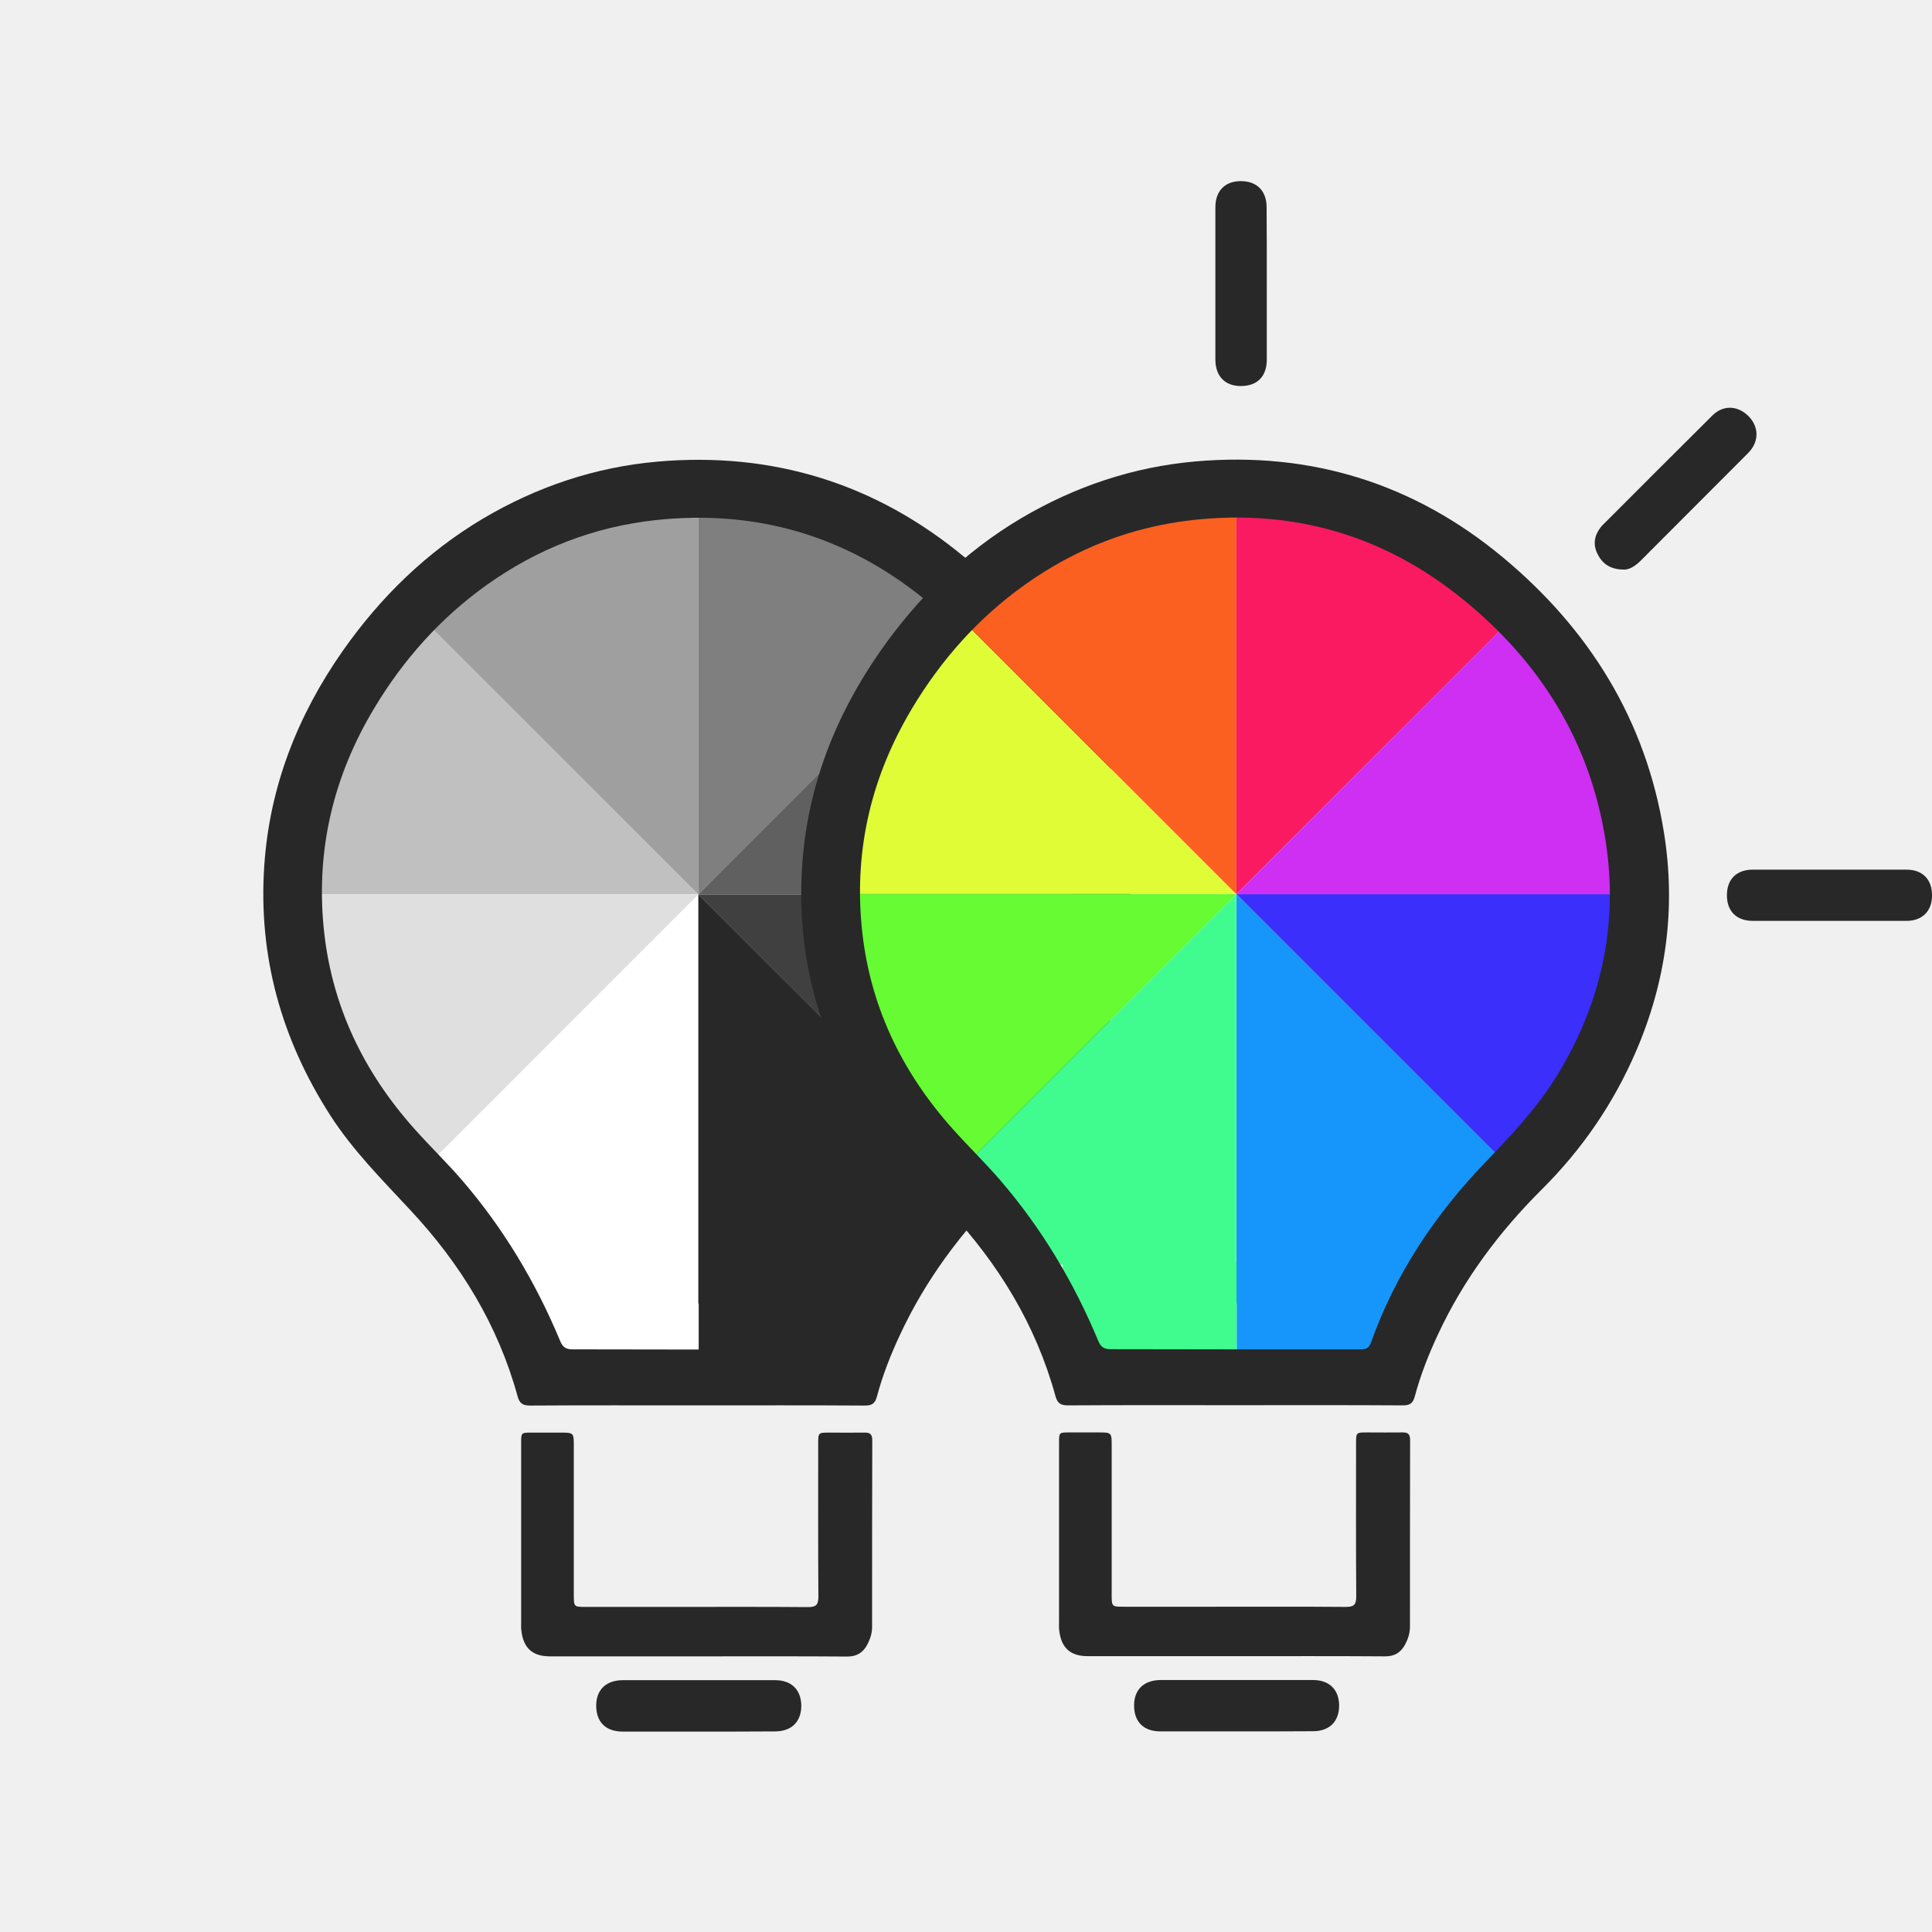
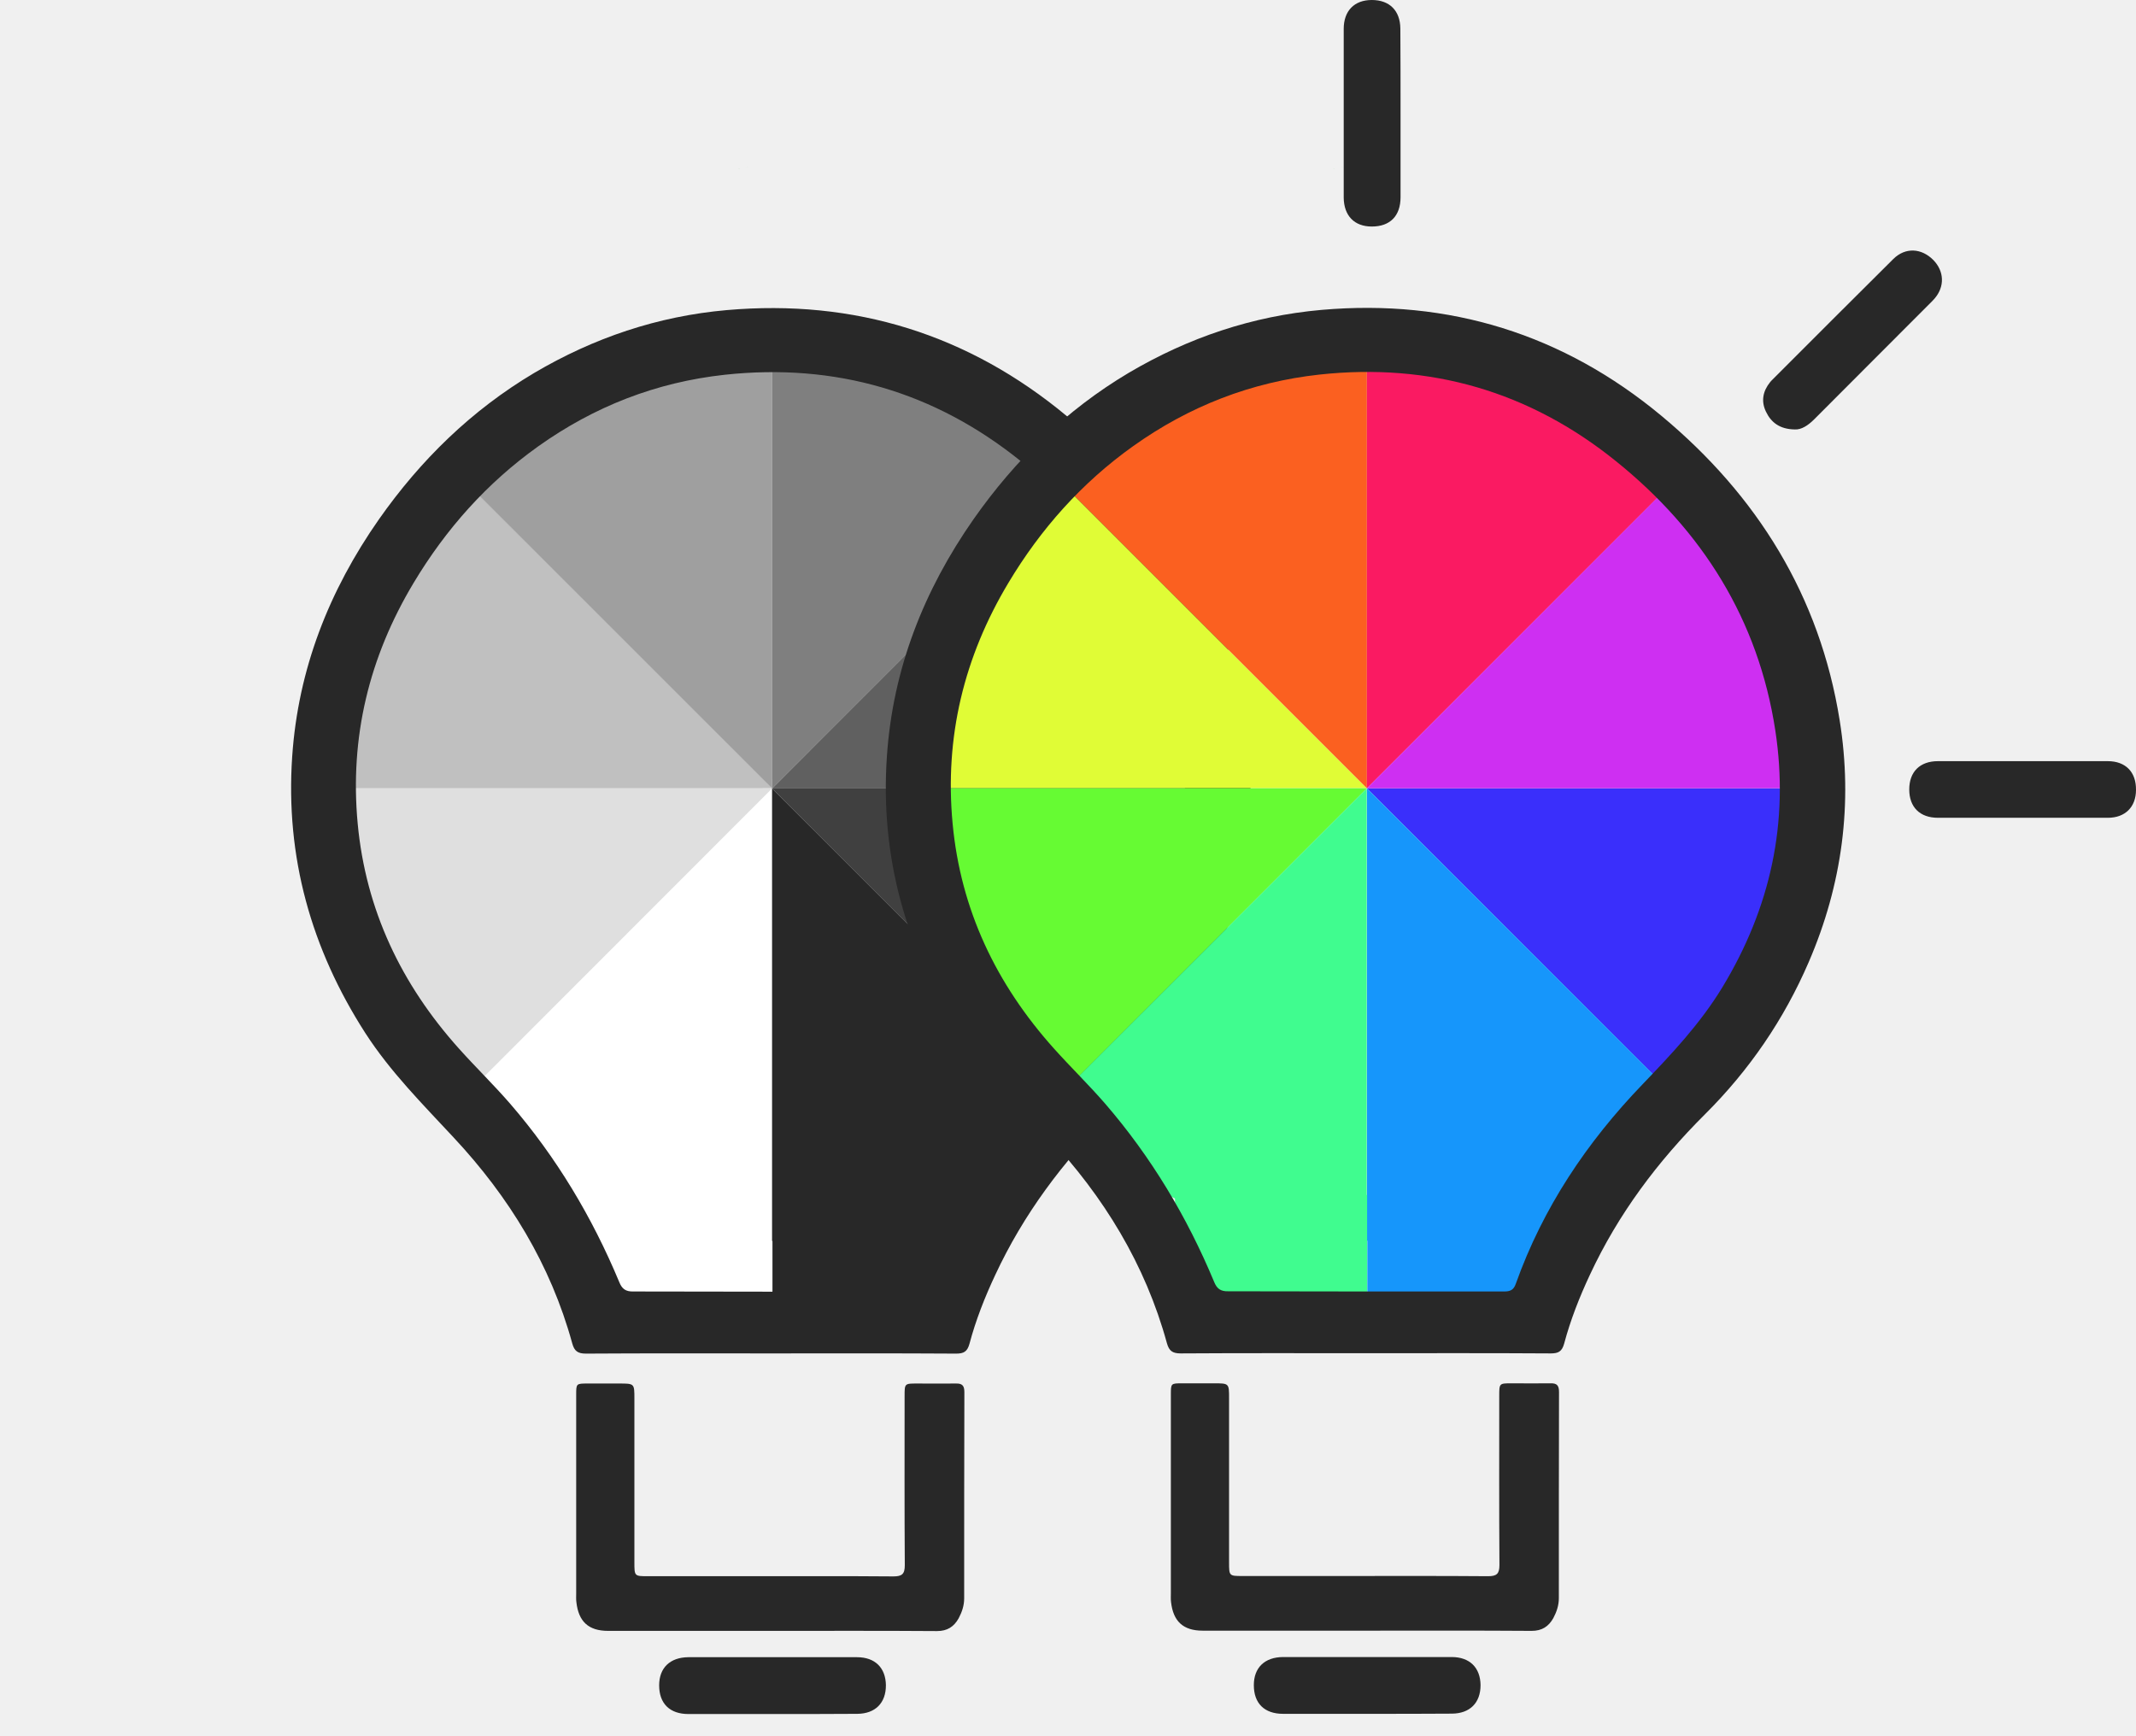
- <svg xmlns="http://www.w3.org/2000/svg" width="64" height="64" viewBox="0 0 64 64" fill="none">
+ <svg xmlns="http://www.w3.org/2000/svg" width="64" height="52" viewBox="0 0 64 52" fill="none">
  <g clip-path="url(#clip0_6370_13655)">
-     <path d="M23.5 29L14 38C20.5 48 18 44.5 23.5 45V29Z" fill="white" />
-     <path d="M22.172 11.055C22.154 11.061 22.137 11.061 22.119 11.067C22.137 11.067 22.154 11.061 22.172 11.055Z" fill="#12A71E" />
-     <path d="M22.443 11.002C22.408 11.008 22.372 11.014 22.331 11.026C22.366 11.014 22.408 11.008 22.443 11.002Z" fill="#12A71E" />
-     <path d="M26.35 18.904C26.344 18.904 26.344 18.904 26.338 18.898C26.338 18.898 26.344 18.904 26.35 18.904Z" fill="#0043FF" />
-     <path d="M23.074 54.869C21.453 54.869 19.833 54.869 18.219 54.869C17.635 54.869 17.335 54.592 17.27 54.009C17.258 53.92 17.264 53.838 17.264 53.749C17.264 51.764 17.264 49.784 17.264 47.798C17.264 47.457 17.264 47.457 17.612 47.457C17.924 47.457 18.236 47.457 18.549 47.457C19.008 47.457 19.008 47.457 19.008 47.904C19.008 49.436 19.008 50.968 19.008 52.5C19.008 52.606 19.008 52.706 19.008 52.812C19.008 53.231 19.008 53.231 19.415 53.231C20.405 53.231 21.389 53.231 22.378 53.231C23.84 53.231 25.307 53.225 26.768 53.237C27.027 53.237 27.11 53.166 27.11 52.901C27.098 51.21 27.104 49.525 27.104 47.834C27.104 47.457 27.104 47.457 27.475 47.457C27.864 47.457 28.253 47.462 28.642 47.457C28.836 47.451 28.895 47.527 28.895 47.716C28.889 49.778 28.889 51.84 28.889 53.897C28.889 54.109 28.824 54.303 28.724 54.492C28.583 54.745 28.383 54.875 28.076 54.875C26.397 54.863 24.735 54.869 23.074 54.869Z" fill="#282828" />
-     <path d="M23.144 57.361C22.308 57.361 21.465 57.361 20.628 57.361C20.069 57.361 19.75 57.049 19.75 56.501C19.75 55.977 20.075 55.664 20.622 55.658C22.308 55.658 23.993 55.658 25.678 55.658C26.22 55.658 26.538 55.977 26.544 56.501C26.544 57.031 26.226 57.349 25.69 57.355C24.835 57.361 23.987 57.361 23.144 57.361Z" fill="#282828" />
-     <path d="M23.133 29.627L13.546 20.035C10.895 22.686 9.563 26.151 9.54 29.621H23.133V29.627Z" fill="#C0C0C0" />
-     <path d="M23.133 29.627V16.064C19.385 16.064 15.991 17.572 13.517 20.011L23.133 29.627Z" fill="#9F9F9F" />
-     <path d="M23.133 29.627H9.575C9.575 33.375 11.084 36.768 13.523 39.243L23.133 29.627Z" fill="#DFDFDF" />
-     <path d="M23.133 29.627L32.719 39.214C35.371 36.562 36.702 33.098 36.726 29.627H23.133Z" fill="#404040" />
-     <path d="M23.133 29.627V43.185C26.88 43.185 30.274 41.676 32.749 39.237L23.133 29.627Z" fill="#282828" />
-     <path d="M23.133 29.627L32.719 20.041C30.068 17.389 26.603 16.058 23.133 16.034V29.627Z" fill="#7F7F7F" />
-     <path d="M23.133 29.627H36.691C36.691 25.88 35.182 22.486 32.743 20.011L23.133 29.627Z" fill="#606060" />
-     <path d="M28.901 41.812H23.145V45.394H28.901V41.812Z" fill="#282828" />
-     <path d="M23.091 46.555C21.247 46.555 19.402 46.549 17.558 46.561C17.317 46.561 17.21 46.49 17.146 46.255C16.498 43.892 15.254 41.865 13.593 40.086C12.662 39.084 11.696 38.118 10.947 36.957C9.321 34.429 8.549 31.672 8.755 28.667C8.932 26.057 9.857 23.7 11.354 21.561C12.603 19.782 14.129 18.291 16.003 17.177C17.788 16.123 19.709 15.475 21.777 15.292C25.607 14.956 29.024 16.022 31.964 18.468C34.828 20.848 36.707 23.865 37.303 27.589C37.703 30.081 37.379 32.508 36.377 34.83C35.635 36.556 34.592 38.077 33.266 39.396C31.846 40.81 30.668 42.384 29.82 44.204C29.507 44.87 29.236 45.559 29.048 46.266C28.983 46.502 28.877 46.561 28.647 46.561C26.797 46.549 24.941 46.555 23.091 46.555ZM23.091 44.705C24.476 44.705 25.86 44.705 27.245 44.705C27.422 44.705 27.528 44.664 27.592 44.475C28.405 42.195 29.719 40.233 31.393 38.495C32.265 37.587 33.119 36.68 33.779 35.596C35.223 33.215 35.788 30.652 35.37 27.901C34.863 24.578 33.184 21.909 30.591 19.823C28.005 17.737 25.029 16.871 21.712 17.23C19.662 17.454 17.806 18.179 16.126 19.375C14.589 20.471 13.357 21.856 12.391 23.47C11.059 25.691 10.476 28.089 10.717 30.676C10.959 33.269 12.025 35.496 13.752 37.422C14.253 37.982 14.795 38.507 15.29 39.078C16.669 40.675 17.741 42.466 18.554 44.416C18.636 44.623 18.748 44.705 18.978 44.699C20.357 44.699 21.724 44.705 23.091 44.705Z" fill="#282828" />
-     <path d="M39.996 11.05C39.978 11.055 39.961 11.055 39.943 11.061C39.961 11.061 39.978 11.055 39.996 11.05Z" fill="#12A71E" />
-     <path d="M40.267 10.996C40.231 11.002 40.196 11.008 40.155 11.02C40.19 11.008 40.231 11.002 40.267 10.996Z" fill="#12A71E" />
-     <path d="M44.173 18.898C44.167 18.898 44.167 18.898 44.162 18.892C44.162 18.892 44.167 18.898 44.173 18.898Z" fill="#0043FF" />
-     <path d="M40.891 54.863C39.271 54.863 37.651 54.863 36.036 54.863C35.453 54.863 35.152 54.586 35.087 54.003C35.076 53.914 35.082 53.832 35.082 53.743C35.082 51.758 35.082 49.778 35.082 47.792C35.082 47.451 35.082 47.451 35.429 47.451C35.742 47.451 36.054 47.451 36.366 47.451C36.826 47.451 36.826 47.451 36.826 47.898C36.826 49.431 36.826 50.962 36.826 52.494C36.826 52.6 36.826 52.701 36.826 52.807C36.826 53.225 36.826 53.225 37.232 53.225C38.222 53.225 39.206 53.225 40.196 53.225C41.657 53.225 43.124 53.219 44.586 53.231C44.845 53.231 44.927 53.16 44.927 52.895C44.915 51.204 44.921 49.519 44.921 47.828C44.921 47.451 44.921 47.451 45.292 47.451C45.681 47.451 46.07 47.457 46.459 47.451C46.654 47.445 46.712 47.522 46.712 47.71C46.707 49.772 46.707 51.834 46.707 53.891C46.707 54.103 46.642 54.297 46.542 54.486C46.4 54.739 46.2 54.869 45.894 54.869C44.22 54.857 42.559 54.863 40.891 54.863Z" fill="#282828" />
-     <path d="M40.962 57.355C40.125 57.355 39.282 57.355 38.446 57.355C37.886 57.355 37.568 57.043 37.568 56.495C37.568 55.971 37.892 55.658 38.44 55.653C40.125 55.653 41.81 55.653 43.495 55.653C44.037 55.653 44.355 55.971 44.361 56.495C44.361 57.025 44.043 57.344 43.507 57.349C42.659 57.355 41.81 57.355 40.962 57.355Z" fill="#282828" />
-     <path d="M40.956 29.621L31.364 20.029C28.713 22.68 27.381 26.145 27.357 29.616H40.956V29.621Z" fill="#E0FC36" />
-     <path d="M40.956 29.621V16.058C37.209 16.058 33.815 17.566 31.34 20.006L40.956 29.621Z" fill="#FB6020" />
-     <path d="M40.956 29.621H27.393C27.393 33.369 28.901 36.763 31.34 39.237L40.956 29.621Z" fill="#66FB33" />
-     <path d="M40.956 29.621L50.542 39.208C53.194 36.556 54.526 33.092 54.549 29.621H40.956Z" fill="#3A2FFB" />
-     <path d="M40.956 29.621V43.179C44.703 43.179 48.097 41.671 50.572 39.231L40.956 29.621Z" fill="#1696FB" />
-     <path d="M40.956 29.621L50.542 20.035C47.891 17.384 44.426 16.052 40.956 16.028V29.621Z" fill="#FA1A62" />
-     <path d="M40.956 29.621H54.514C54.514 25.874 53.005 22.48 50.566 20.006L40.956 29.621Z" fill="#CE2FF2" />
-     <path d="M46.725 41.806H40.968V45.389H46.725V41.806Z" fill="#1696FB" />
-     <path d="M40.962 41.806H35.206V45.389H40.962V41.806Z" fill="#40FC8F" />
-     <path d="M40.956 29.621L31.364 39.208C34.015 41.859 37.48 43.191 40.95 43.214V29.621H40.956Z" fill="#40FC8F" />
-     <path d="M40.909 46.549C39.065 46.549 37.221 46.543 35.377 46.555C35.135 46.555 35.029 46.484 34.964 46.249C34.316 43.886 33.073 41.859 31.411 40.08C30.48 39.078 29.514 38.112 28.766 36.951C27.139 34.423 26.367 31.666 26.574 28.661C26.75 26.051 27.676 23.694 29.172 21.555C30.421 19.776 31.947 18.285 33.821 17.171C35.606 16.117 37.527 15.469 39.595 15.286C43.425 14.95 46.843 16.017 49.783 18.462C52.646 20.842 54.526 23.859 55.121 27.583C55.522 30.075 55.197 32.502 54.196 34.824C53.453 36.55 52.41 38.071 51.085 39.39C49.665 40.804 48.486 42.378 47.638 44.198C47.326 44.864 47.055 45.553 46.866 46.261C46.801 46.496 46.695 46.555 46.465 46.555C44.615 46.543 42.765 46.549 40.909 46.549ZM40.915 44.699C42.3 44.699 43.684 44.699 45.069 44.699C45.246 44.699 45.352 44.658 45.417 44.469C46.23 42.189 47.544 40.227 49.217 38.489C50.089 37.581 50.943 36.674 51.603 35.59C53.047 33.21 53.612 30.646 53.194 27.895C52.687 24.572 51.008 21.903 48.416 19.817C45.829 17.731 42.854 16.865 39.536 17.224C37.486 17.448 35.63 18.173 33.951 19.369C32.413 20.465 31.181 21.85 30.215 23.464C28.884 25.685 28.3 28.084 28.542 30.67C28.783 33.263 29.85 35.49 31.576 37.416C32.077 37.976 32.619 38.501 33.114 39.072C34.493 40.669 35.565 42.46 36.378 44.41C36.461 44.617 36.573 44.699 36.802 44.693C38.181 44.693 39.548 44.699 40.915 44.699Z" fill="#282828" />
-     <path d="M53.777 18.868C53.324 18.862 53.064 18.656 52.911 18.332C52.764 18.026 52.817 17.725 53.035 17.454C53.047 17.442 53.059 17.425 53.07 17.413C54.29 16.193 55.504 14.974 56.729 13.76C57.095 13.4 57.578 13.436 57.931 13.795C58.255 14.131 58.273 14.585 57.967 14.944C57.943 14.968 57.919 14.997 57.896 15.021C56.718 16.205 55.533 17.384 54.355 18.568C54.172 18.75 53.972 18.88 53.777 18.868Z" fill="#282828" />
-     <path d="M41.964 9.417C41.964 10.248 41.964 11.079 41.964 11.91C41.964 12.47 41.651 12.788 41.103 12.788C40.579 12.788 40.267 12.464 40.261 11.921C40.261 10.236 40.261 8.551 40.261 6.866C40.261 6.324 40.579 6 41.103 6C41.634 6 41.952 6.318 41.958 6.854C41.964 7.709 41.964 8.563 41.964 9.417Z" fill="#282828" />
-     <path d="M60.606 30.505C59.758 30.505 58.909 30.505 58.067 30.505C57.525 30.505 57.206 30.187 57.206 29.657C57.206 29.126 57.525 28.808 58.067 28.808C59.764 28.808 61.455 28.808 63.152 28.808C63.688 28.808 64.006 29.132 64 29.669C64 30.181 63.676 30.505 63.157 30.505C62.303 30.505 61.455 30.505 60.606 30.505Z" fill="#282828" />
+     <path d="M23.5 23L14 32C20.5 42 18 38.5 23.5 39V23Z" fill="white" />
+     <path d="M22.172 5.055C22.154 5.061 22.137 5.061 22.119 5.067C22.137 5.067 22.154 5.061 22.172 5.055Z" fill="#12A71E" />
+     <path d="M22.443 5.002C22.408 5.008 22.372 5.014 22.331 5.026C22.366 5.014 22.408 5.008 22.443 5.002Z" fill="#12A71E" />
+     <path d="M26.35 12.904C26.344 12.904 26.344 12.904 26.338 12.898C26.338 12.898 26.344 12.904 26.35 12.904Z" fill="#0043FF" />
+     <path d="M23.074 48.869C21.453 48.869 19.833 48.869 18.219 48.869C17.635 48.869 17.335 48.592 17.27 48.009C17.258 47.92 17.264 47.838 17.264 47.749C17.264 45.764 17.264 43.784 17.264 41.798C17.264 41.457 17.264 41.457 17.612 41.457C17.924 41.457 18.236 41.457 18.549 41.457C19.008 41.457 19.008 41.457 19.008 41.904C19.008 43.436 19.008 44.968 19.008 46.5C19.008 46.606 19.008 46.706 19.008 46.812C19.008 47.231 19.008 47.231 19.415 47.231C20.405 47.231 21.389 47.231 22.378 47.231C23.84 47.231 25.307 47.225 26.768 47.237C27.027 47.237 27.11 47.166 27.11 46.901C27.098 45.21 27.104 43.525 27.104 41.834C27.104 41.457 27.104 41.457 27.475 41.457C27.864 41.457 28.253 41.462 28.642 41.457C28.836 41.451 28.895 41.527 28.895 41.716C28.889 43.778 28.889 45.84 28.889 47.897C28.889 48.109 28.824 48.303 28.724 48.492C28.583 48.745 28.383 48.875 28.076 48.875C26.397 48.863 24.735 48.869 23.074 48.869Z" fill="#282828" />
+     <path d="M23.144 51.361C22.308 51.361 21.465 51.361 20.628 51.361C20.069 51.361 19.75 51.049 19.75 50.501C19.75 49.977 20.075 49.664 20.622 49.658C22.308 49.658 23.993 49.658 25.678 49.658C26.22 49.658 26.538 49.977 26.544 50.501C26.544 51.031 26.226 51.349 25.69 51.355C24.835 51.361 23.987 51.361 23.144 51.361Z" fill="#282828" />
+     <path d="M23.133 23.627L13.546 14.035C10.895 16.686 9.563 20.151 9.54 23.621H23.133V23.627Z" fill="#C0C0C0" />
+     <path d="M23.133 23.627V10.064C19.385 10.064 15.991 11.572 13.517 14.011L23.133 23.627Z" fill="#9F9F9F" />
+     <path d="M23.133 23.627H9.575C9.575 27.375 11.084 30.768 13.523 33.243L23.133 23.627Z" fill="#DFDFDF" />
+     <path d="M23.133 23.627L32.719 33.214C35.371 30.562 36.702 27.098 36.726 23.627H23.133Z" fill="#404040" />
+     <path d="M23.133 23.627V37.185C26.88 37.185 30.274 35.676 32.749 33.237L23.133 23.627Z" fill="#282828" />
+     <path d="M23.133 23.627L32.719 14.041C30.068 11.389 26.603 10.058 23.133 10.034V23.627Z" fill="#7F7F7F" />
+     <path d="M23.133 23.627H36.691C36.691 19.88 35.182 16.486 32.743 14.011L23.133 23.627Z" fill="#606060" />
+     <path d="M28.901 35.812H23.145V39.394H28.901V35.812Z" fill="#282828" />
+     <path d="M23.091 40.555C21.247 40.555 19.402 40.549 17.558 40.561C17.317 40.561 17.21 40.49 17.146 40.255C16.498 37.892 15.254 35.865 13.593 34.086C12.662 33.084 11.696 32.118 10.947 30.957C9.321 28.429 8.549 25.672 8.755 22.667C8.932 20.057 9.857 17.7 11.354 15.561C12.603 13.782 14.129 12.291 16.003 11.177C17.788 10.123 19.709 9.474 21.777 9.292C25.607 8.956 29.024 10.022 31.964 12.468C34.828 14.848 36.707 17.865 37.303 21.589C37.703 24.081 37.379 26.509 36.377 28.83C35.635 30.556 34.592 32.077 33.266 33.396C31.846 34.81 30.668 36.384 29.82 38.204C29.507 38.87 29.236 39.559 29.048 40.266C28.983 40.502 28.877 40.561 28.647 40.561C26.797 40.549 24.941 40.555 23.091 40.555ZM23.091 38.705C24.476 38.705 25.86 38.705 27.245 38.705C27.422 38.705 27.528 38.664 27.592 38.475C28.405 36.195 29.719 34.233 31.393 32.495C32.265 31.587 33.119 30.68 33.779 29.596C35.223 27.215 35.788 24.652 35.37 21.901C34.863 18.578 33.184 15.909 30.591 13.823C28.005 11.737 25.029 10.871 21.712 11.23C19.662 11.454 17.806 12.179 16.126 13.375C14.589 14.471 13.357 15.856 12.391 17.47C11.059 19.691 10.476 22.089 10.717 24.676C10.959 27.268 12.025 29.496 13.752 31.422C14.253 31.982 14.795 32.507 15.29 33.078C16.669 34.675 17.741 36.466 18.554 38.416C18.636 38.623 18.748 38.705 18.978 38.699C20.357 38.699 21.724 38.705 23.091 38.705Z" fill="#282828" />
+     <path d="M39.996 5.05C39.978 5.055 39.961 5.055 39.943 5.061C39.961 5.061 39.978 5.055 39.996 5.05Z" fill="#12A71E" />
+     <path d="M40.267 4.996C40.231 5.002 40.196 5.008 40.155 5.02C40.19 5.008 40.231 5.002 40.267 4.996Z" fill="#12A71E" />
+     <path d="M44.173 12.898C44.167 12.898 44.167 12.898 44.162 12.892C44.162 12.892 44.167 12.898 44.173 12.898Z" fill="#0043FF" />
+     <path d="M40.891 48.863C39.271 48.863 37.651 48.863 36.036 48.863C35.453 48.863 35.152 48.586 35.087 48.003C35.076 47.914 35.082 47.832 35.082 47.743C35.082 45.758 35.082 43.778 35.082 41.792C35.082 41.451 35.082 41.451 35.429 41.451C35.742 41.451 36.054 41.451 36.366 41.451C36.826 41.451 36.826 41.451 36.826 41.898C36.826 43.431 36.826 44.962 36.826 46.494C36.826 46.6 36.826 46.701 36.826 46.807C36.826 47.225 36.826 47.225 37.232 47.225C38.222 47.225 39.206 47.225 40.196 47.225C41.657 47.225 43.124 47.219 44.586 47.231C44.845 47.231 44.927 47.16 44.927 46.895C44.915 45.204 44.921 43.519 44.921 41.828C44.921 41.451 44.921 41.451 45.292 41.451C45.681 41.451 46.07 41.457 46.459 41.451C46.654 41.445 46.712 41.522 46.712 41.71C46.707 43.772 46.707 45.834 46.707 47.891C46.707 48.103 46.642 48.297 46.542 48.486C46.4 48.739 46.2 48.869 45.894 48.869C44.22 48.857 42.559 48.863 40.891 48.863Z" fill="#282828" />
+     <path d="M40.962 51.355C40.125 51.355 39.282 51.355 38.446 51.355C37.886 51.355 37.568 51.043 37.568 50.495C37.568 49.971 37.892 49.658 38.44 49.653C40.125 49.653 41.81 49.653 43.495 49.653C44.037 49.653 44.355 49.971 44.361 50.495C44.361 51.025 44.043 51.344 43.507 51.349C42.659 51.355 41.81 51.355 40.962 51.355Z" fill="#282828" />
+     <path d="M40.956 23.621L31.364 14.029C28.713 16.68 27.381 20.145 27.357 23.616H40.956V23.621Z" fill="#E0FC36" />
+     <path d="M40.956 23.621V10.058C37.209 10.058 33.815 11.566 31.34 14.005L40.956 23.621Z" fill="#FB6020" />
+     <path d="M40.956 23.621H27.393C27.393 27.369 28.901 30.762 31.34 33.237L40.956 23.621Z" fill="#66FB33" />
+     <path d="M40.956 23.621L50.542 33.208C53.194 30.556 54.526 27.092 54.549 23.621H40.956Z" fill="#3A2FFB" />
+     <path d="M40.956 23.621V37.179C44.703 37.179 48.097 35.671 50.572 33.231L40.956 23.621Z" fill="#1696FB" />
+     <path d="M40.956 23.621L50.542 14.035C47.891 11.383 44.426 10.052 40.956 10.028V23.621Z" fill="#FA1A62" />
+     <path d="M40.956 23.621H54.514C54.514 19.874 53.005 16.48 50.566 14.005L40.956 23.621Z" fill="#CE2FF2" />
+     <path d="M46.725 35.806H40.968V39.389H46.725V35.806Z" fill="#1696FB" />
+     <path d="M40.962 35.806H35.206V39.389H40.962V35.806Z" fill="#40FC8F" />
+     <path d="M40.956 23.621L31.364 33.208C34.015 35.859 37.48 37.191 40.95 37.214V23.621H40.956Z" fill="#40FC8F" />
+     <path d="M40.909 40.549C39.065 40.549 37.221 40.543 35.377 40.555C35.135 40.555 35.029 40.484 34.964 40.249C34.316 37.886 33.073 35.859 31.411 34.08C30.48 33.078 29.514 32.112 28.766 30.951C27.139 28.423 26.367 25.666 26.574 22.661C26.75 20.051 27.676 17.694 29.172 15.555C30.421 13.776 31.947 12.285 33.821 11.171C35.606 10.117 37.527 9.469 39.595 9.286C43.425 8.95 46.843 10.017 49.783 12.462C52.646 14.842 54.526 17.859 55.121 21.583C55.522 24.075 55.197 26.503 54.196 28.824C53.453 30.55 52.41 32.071 51.085 33.39C49.665 34.804 48.486 36.378 47.638 38.198C47.326 38.864 47.055 39.553 46.866 40.261C46.801 40.496 46.695 40.555 46.465 40.555C44.615 40.543 42.765 40.549 40.909 40.549ZM40.915 38.699C42.3 38.699 43.684 38.699 45.069 38.699C45.246 38.699 45.352 38.658 45.417 38.469C46.23 36.189 47.544 34.227 49.217 32.489C50.089 31.581 50.943 30.674 51.603 29.59C53.047 27.21 53.612 24.646 53.194 21.895C52.687 18.572 51.008 15.903 48.416 13.817C45.829 11.731 42.854 10.865 39.536 11.224C37.486 11.448 35.63 12.173 33.951 13.369C32.413 14.465 31.181 15.85 30.215 17.464C28.884 19.685 28.3 22.084 28.542 24.67C28.783 27.263 29.85 29.49 31.576 31.416C32.077 31.976 32.619 32.501 33.114 33.072C34.493 34.669 35.565 36.46 36.378 38.41C36.461 38.617 36.573 38.699 36.802 38.693C38.181 38.693 39.548 38.699 40.915 38.699Z" fill="#282828" />
+     <path d="M53.777 12.868C53.324 12.862 53.064 12.656 52.911 12.332C52.764 12.026 52.817 11.725 53.035 11.454C53.047 11.442 53.059 11.425 53.07 11.413C54.29 10.193 55.504 8.974 56.729 7.76C57.095 7.4 57.578 7.436 57.931 7.795C58.255 8.131 58.273 8.585 57.967 8.944C57.943 8.968 57.919 8.997 57.896 9.021C56.718 10.205 55.533 11.383 54.355 12.568C54.172 12.75 53.972 12.88 53.777 12.868Z" fill="#282828" />
+     <path d="M41.964 3.417C41.964 4.248 41.964 5.079 41.964 5.91C41.964 6.47 41.651 6.788 41.103 6.788C40.579 6.788 40.267 6.464 40.261 5.922C40.261 4.236 40.261 2.551 40.261 0.866C40.261 0.324 40.579 0 41.103 0C41.634 0 41.952 0.318 41.958 0.854C41.964 1.709 41.964 2.563 41.964 3.417Z" fill="#282828" />
+     <path d="M60.606 24.505C59.758 24.505 58.909 24.505 58.067 24.505C57.525 24.505 57.206 24.187 57.206 23.657C57.206 23.126 57.525 22.808 58.067 22.808C59.764 22.808 61.455 22.808 63.152 22.808C63.688 22.808 64.006 23.132 64 23.669C64 24.181 63.676 24.505 63.157 24.505C62.303 24.505 61.455 24.505 60.606 24.505Z" fill="#282828" />
  </g>
  <defs>
    <clipPath id="clip0_6370_13655">
-       <rect width="64" height="64" fill="white" />
+       <rect width="64" height="52" fill="white" />
    </clipPath>
  </defs>
</svg>
